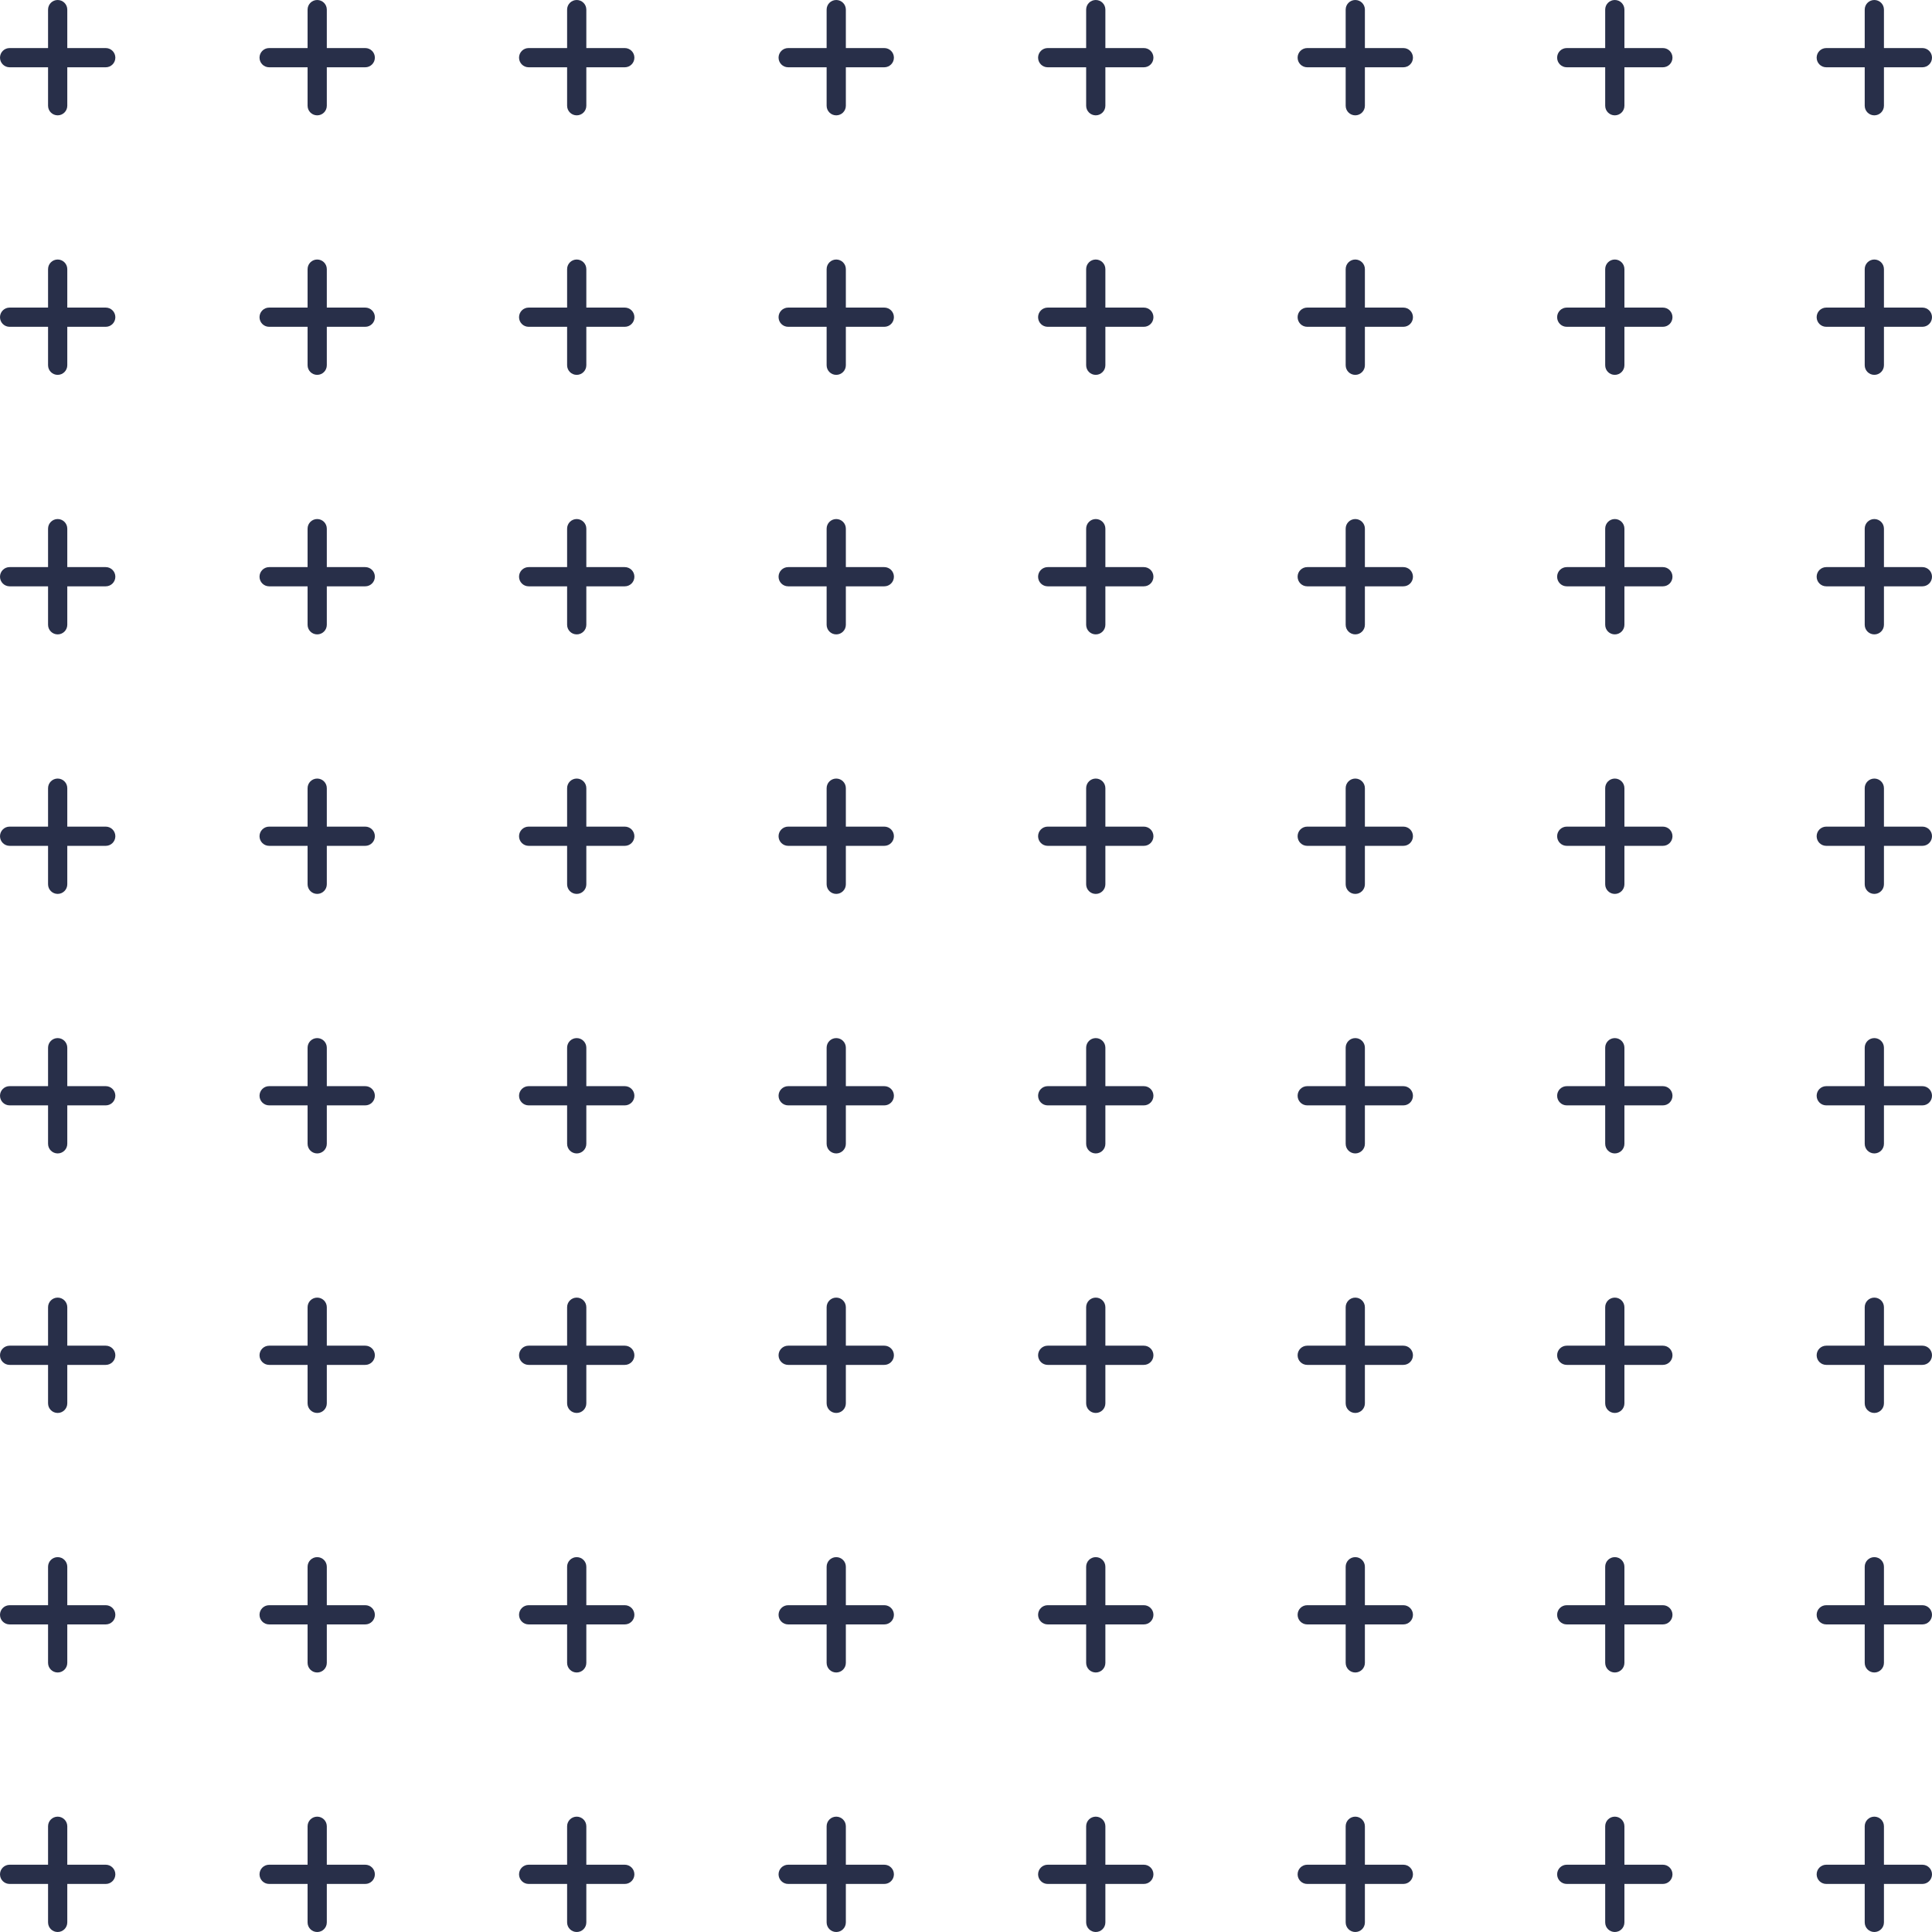
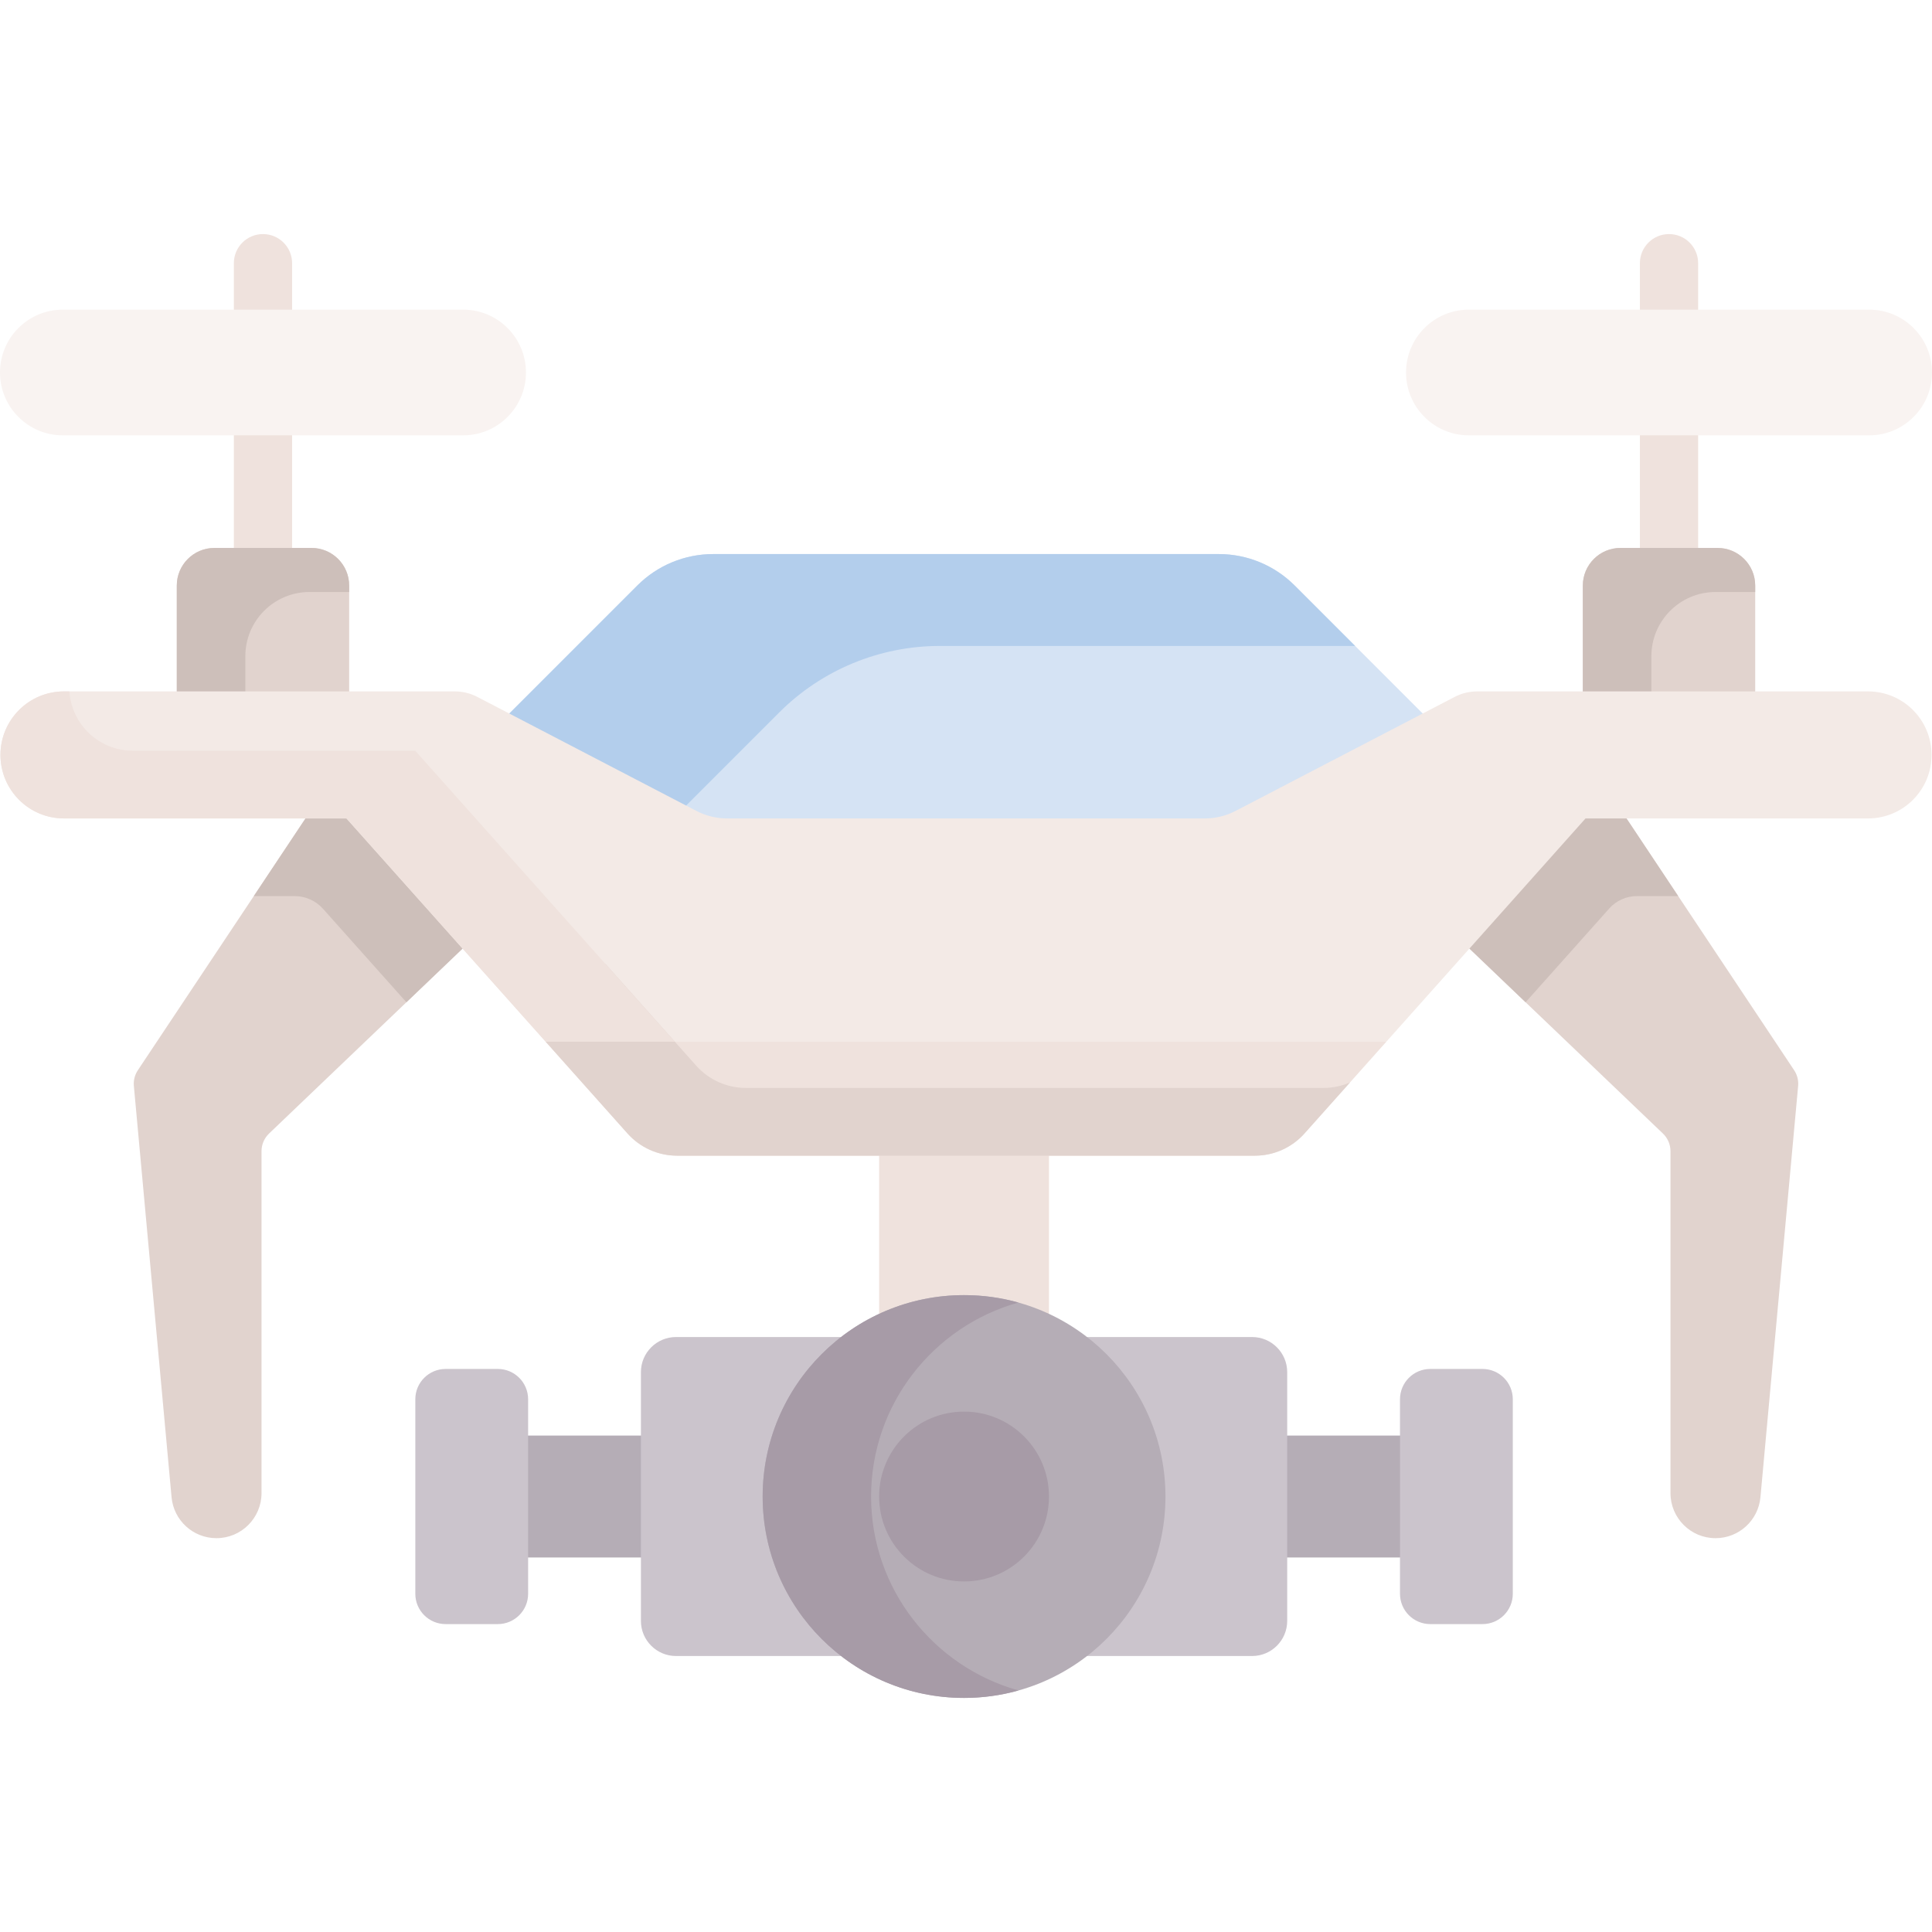
- <svg xmlns="http://www.w3.org/2000/svg" width="201" height="201" viewBox="0 0 201 201">
-   <g id="Group_1168" data-name="Group 1168" transform="translate(-384 -1392)">
-     <rect id="Rectangle_2206" data-name="Rectangle 2206" width="12" height="2" rx="1" transform="translate(391 1392) rotate(90)" fill="#282f49" />
-     <rect id="Rectangle_2271" data-name="Rectangle 2271" width="12" height="2" rx="1" transform="translate(391 1500) rotate(90)" fill="#282f49" />
-     <rect id="Rectangle_2238" data-name="Rectangle 2238" width="12" height="2" rx="1" transform="translate(391 1446) rotate(90)" fill="#282f49" />
-     <rect id="Rectangle_2278" data-name="Rectangle 2278" width="12" height="2" rx="1" transform="translate(391 1554) rotate(90)" fill="#282f49" />
-     <rect id="Rectangle_2222" data-name="Rectangle 2222" width="12" height="2" rx="1" transform="translate(391 1419) rotate(90)" fill="#282f49" />
-     <rect id="Rectangle_2272" data-name="Rectangle 2272" width="12" height="2" rx="1" transform="translate(391 1527) rotate(90)" fill="#282f49" />
-     <rect id="Rectangle_2241" data-name="Rectangle 2241" width="12" height="2" rx="1" transform="translate(391 1473) rotate(90)" fill="#282f49" />
-     <rect id="Rectangle_2288" data-name="Rectangle 2288" width="12" height="2" rx="1" transform="translate(391 1581) rotate(90)" fill="#282f49" />
-     <rect id="Rectangle_2214" data-name="Rectangle 2214" width="12" height="2" rx="1" transform="translate(499 1392) rotate(90)" fill="#282f49" />
-     <rect id="Rectangle_2289" data-name="Rectangle 2289" width="12" height="2" rx="1" transform="translate(499 1500) rotate(90)" fill="#282f49" />
-     <rect id="Rectangle_2256" data-name="Rectangle 2256" width="12" height="2" rx="1" transform="translate(499 1446) rotate(90)" fill="#282f49" />
-     <rect id="Rectangle_2290" data-name="Rectangle 2290" width="12" height="2" rx="1" transform="translate(499 1554) rotate(90)" fill="#282f49" />
-     <rect id="Rectangle_2231" data-name="Rectangle 2231" width="12" height="2" rx="1" transform="translate(499 1419) rotate(90)" fill="#282f49" />
-     <rect id="Rectangle_2291" data-name="Rectangle 2291" width="12" height="2" rx="1" transform="translate(499 1527) rotate(90)" fill="#282f49" />
-     <rect id="Rectangle_2257" data-name="Rectangle 2257" width="12" height="2" rx="1" transform="translate(499 1473) rotate(90)" fill="#282f49" />
-     <rect id="Rectangle_2292" data-name="Rectangle 2292" width="12" height="2" rx="1" transform="translate(499 1581) rotate(90)" fill="#282f49" />
-     <rect id="Rectangle_2210" data-name="Rectangle 2210" width="12" height="2" rx="1" transform="translate(445 1392) rotate(90)" fill="#282f49" />
-     <rect id="Rectangle_2279" data-name="Rectangle 2279" width="12" height="2" rx="1" transform="translate(445 1500) rotate(90)" fill="#282f49" />
-     <rect id="Rectangle_2248" data-name="Rectangle 2248" width="12" height="2" rx="1" transform="translate(445 1446) rotate(90)" fill="#282f49" />
-     <rect id="Rectangle_2280" data-name="Rectangle 2280" width="12" height="2" rx="1" transform="translate(445 1554) rotate(90)" fill="#282f49" />
-     <rect id="Rectangle_2226" data-name="Rectangle 2226" width="12" height="2" rx="1" transform="translate(445 1419) rotate(90)" fill="#282f49" />
-     <rect id="Rectangle_2281" data-name="Rectangle 2281" width="12" height="2" rx="1" transform="translate(445 1527) rotate(90)" fill="#282f49" />
-     <rect id="Rectangle_2249" data-name="Rectangle 2249" width="12" height="2" rx="1" transform="translate(445 1473) rotate(90)" fill="#282f49" />
-     <rect id="Rectangle_2293" data-name="Rectangle 2293" width="12" height="2" rx="1" transform="translate(445 1581) rotate(90)" fill="#282f49" />
-     <rect id="Rectangle_2219" data-name="Rectangle 2219" width="12" height="2" rx="1" transform="translate(553 1392) rotate(90)" fill="#282f49" />
-     <rect id="Rectangle_2310" data-name="Rectangle 2310" width="12" height="2" rx="1" transform="translate(553 1500) rotate(90)" fill="#282f49" />
-     <rect id="Rectangle_2262" data-name="Rectangle 2262" width="12" height="2" rx="1" transform="translate(553 1446) rotate(90)" fill="#282f49" />
-     <rect id="Rectangle_2311" data-name="Rectangle 2311" width="12" height="2" rx="1" transform="translate(553 1554) rotate(90)" fill="#282f49" />
-     <rect id="Rectangle_2232" data-name="Rectangle 2232" width="12" height="2" rx="1" transform="translate(553 1419) rotate(90)" fill="#282f49" />
-     <rect id="Rectangle_2312" data-name="Rectangle 2312" width="12" height="2" rx="1" transform="translate(553 1527) rotate(90)" fill="#282f49" />
-     <rect id="Rectangle_2263" data-name="Rectangle 2263" width="12" height="2" rx="1" transform="translate(553 1473) rotate(90)" fill="#282f49" />
-     <rect id="Rectangle_2313" data-name="Rectangle 2313" width="12" height="2" rx="1" transform="translate(553 1581) rotate(90)" fill="#282f49" />
-     <rect id="Rectangle_2209" data-name="Rectangle 2209" width="12" height="2" rx="1" transform="translate(418 1392) rotate(90)" fill="#282f49" />
-     <rect id="Rectangle_2273" data-name="Rectangle 2273" width="12" height="2" rx="1" transform="translate(418 1500) rotate(90)" fill="#282f49" />
-     <rect id="Rectangle_2242" data-name="Rectangle 2242" width="12" height="2" rx="1" transform="translate(418 1446) rotate(90)" fill="#282f49" />
-     <rect id="Rectangle_2282" data-name="Rectangle 2282" width="12" height="2" rx="1" transform="translate(418 1554) rotate(90)" fill="#282f49" />
-     <rect id="Rectangle_2223" data-name="Rectangle 2223" width="12" height="2" rx="1" transform="translate(418 1419) rotate(90)" fill="#282f49" />
-     <rect id="Rectangle_2274" data-name="Rectangle 2274" width="12" height="2" rx="1" transform="translate(418 1527) rotate(90)" fill="#282f49" />
-     <rect id="Rectangle_2243" data-name="Rectangle 2243" width="12" height="2" rx="1" transform="translate(418 1473) rotate(90)" fill="#282f49" />
-     <rect id="Rectangle_2294" data-name="Rectangle 2294" width="12" height="2" rx="1" transform="translate(418 1581) rotate(90)" fill="#282f49" />
-     <rect id="Rectangle_2217" data-name="Rectangle 2217" width="12" height="2" rx="1" transform="translate(526 1392) rotate(90)" fill="#282f49" />
-     <rect id="Rectangle_2314" data-name="Rectangle 2314" width="12" height="2" rx="1" transform="translate(526 1500) rotate(90)" fill="#282f49" />
-     <rect id="Rectangle_2258" data-name="Rectangle 2258" width="12" height="2" rx="1" transform="translate(526 1446) rotate(90)" fill="#282f49" />
-     <rect id="Rectangle_2315" data-name="Rectangle 2315" width="12" height="2" rx="1" transform="translate(526 1554) rotate(90)" fill="#282f49" />
-     <rect id="Rectangle_2233" data-name="Rectangle 2233" width="12" height="2" rx="1" transform="translate(526 1419) rotate(90)" fill="#282f49" />
-     <rect id="Rectangle_2316" data-name="Rectangle 2316" width="12" height="2" rx="1" transform="translate(526 1527) rotate(90)" fill="#282f49" />
-     <rect id="Rectangle_2259" data-name="Rectangle 2259" width="12" height="2" rx="1" transform="translate(526 1473) rotate(90)" fill="#282f49" />
-     <rect id="Rectangle_2317" data-name="Rectangle 2317" width="12" height="2" rx="1" transform="translate(526 1581) rotate(90)" fill="#282f49" />
-     <rect id="Rectangle_2211" data-name="Rectangle 2211" width="12" height="2" rx="1" transform="translate(472 1392) rotate(90)" fill="#282f49" />
-     <rect id="Rectangle_2295" data-name="Rectangle 2295" width="12" height="2" rx="1" transform="translate(472 1500) rotate(90)" fill="#282f49" />
-     <rect id="Rectangle_2250" data-name="Rectangle 2250" width="12" height="2" rx="1" transform="translate(472 1446) rotate(90)" fill="#282f49" />
-     <rect id="Rectangle_2296" data-name="Rectangle 2296" width="12" height="2" rx="1" transform="translate(472 1554) rotate(90)" fill="#282f49" />
-     <rect id="Rectangle_2227" data-name="Rectangle 2227" width="12" height="2" rx="1" transform="translate(472 1419) rotate(90)" fill="#282f49" />
-     <rect id="Rectangle_2297" data-name="Rectangle 2297" width="12" height="2" rx="1" transform="translate(472 1527) rotate(90)" fill="#282f49" />
-     <rect id="Rectangle_2251" data-name="Rectangle 2251" width="12" height="2" rx="1" transform="translate(472 1473) rotate(90)" fill="#282f49" />
-     <rect id="Rectangle_2298" data-name="Rectangle 2298" width="12" height="2" rx="1" transform="translate(472 1581) rotate(90)" fill="#282f49" />
-     <rect id="Rectangle_2221" data-name="Rectangle 2221" width="12" height="2" rx="1" transform="translate(580 1392) rotate(90)" fill="#282f49" />
-     <rect id="Rectangle_2318" data-name="Rectangle 2318" width="12" height="2" rx="1" transform="translate(580 1500) rotate(90)" fill="#282f49" />
-     <rect id="Rectangle_2264" data-name="Rectangle 2264" width="12" height="2" rx="1" transform="translate(580 1446) rotate(90)" fill="#282f49" />
-     <rect id="Rectangle_2319" data-name="Rectangle 2319" width="12" height="2" rx="1" transform="translate(580 1554) rotate(90)" fill="#282f49" />
-     <rect id="Rectangle_2236" data-name="Rectangle 2236" width="12" height="2" rx="1" transform="translate(580 1419) rotate(90)" fill="#282f49" />
-     <rect id="Rectangle_2320" data-name="Rectangle 2320" width="12" height="2" rx="1" transform="translate(580 1527) rotate(90)" fill="#282f49" />
-     <rect id="Rectangle_2265" data-name="Rectangle 2265" width="12" height="2" rx="1" transform="translate(580 1473) rotate(90)" fill="#282f49" />
-     <rect id="Rectangle_2321" data-name="Rectangle 2321" width="12" height="2" rx="1" transform="translate(580 1581) rotate(90)" fill="#282f49" />
-     <rect id="Rectangle_2207" data-name="Rectangle 2207" width="12" height="2" rx="1" transform="translate(396 1399) rotate(-180)" fill="#282f49" />
-     <rect id="Rectangle_2270" data-name="Rectangle 2270" width="12" height="2" rx="1" transform="translate(396 1507) rotate(-180)" fill="#282f49" />
-     <rect id="Rectangle_2239" data-name="Rectangle 2239" width="12" height="2" rx="1" transform="translate(396 1453) rotate(-180)" fill="#282f49" />
-     <rect id="Rectangle_2283" data-name="Rectangle 2283" width="12" height="2" rx="1" transform="translate(396 1561) rotate(-180)" fill="#282f49" />
-     <rect id="Rectangle_2224" data-name="Rectangle 2224" width="12" height="2" rx="1" transform="translate(396 1426) rotate(-180)" fill="#282f49" />
-     <rect id="Rectangle_2275" data-name="Rectangle 2275" width="12" height="2" rx="1" transform="translate(396 1534) rotate(-180)" fill="#282f49" />
-     <rect id="Rectangle_2244" data-name="Rectangle 2244" width="12" height="2" rx="1" transform="translate(396 1480) rotate(-180)" fill="#282f49" />
-     <rect id="Rectangle_2299" data-name="Rectangle 2299" width="12" height="2" rx="1" transform="translate(396 1588) rotate(-180)" fill="#282f49" />
-     <rect id="Rectangle_2215" data-name="Rectangle 2215" width="12" height="2" rx="1" transform="translate(504 1399) rotate(-180)" fill="#282f49" />
-     <rect id="Rectangle_2300" data-name="Rectangle 2300" width="12" height="2" rx="1" transform="translate(504 1507) rotate(-180)" fill="#282f49" />
-     <rect id="Rectangle_2252" data-name="Rectangle 2252" width="12" height="2" rx="1" transform="translate(504 1453) rotate(-180)" fill="#282f49" />
-     <rect id="Rectangle_2301" data-name="Rectangle 2301" width="12" height="2" rx="1" transform="translate(504 1561) rotate(-180)" fill="#282f49" />
-     <rect id="Rectangle_2228" data-name="Rectangle 2228" width="12" height="2" rx="1" transform="translate(504 1426) rotate(-180)" fill="#282f49" />
-     <rect id="Rectangle_2302" data-name="Rectangle 2302" width="12" height="2" rx="1" transform="translate(504 1534) rotate(-180)" fill="#282f49" />
-     <rect id="Rectangle_2253" data-name="Rectangle 2253" width="12" height="2" rx="1" transform="translate(504 1480) rotate(-180)" fill="#282f49" />
-     <rect id="Rectangle_2303" data-name="Rectangle 2303" width="12" height="2" rx="1" transform="translate(504 1588) rotate(-180)" fill="#282f49" />
-     <rect id="Rectangle_2212" data-name="Rectangle 2212" width="12" height="2" rx="1" transform="translate(450 1399) rotate(-180)" fill="#282f49" />
-     <rect id="Rectangle_2284" data-name="Rectangle 2284" width="12" height="2" rx="1" transform="translate(450 1507) rotate(-180)" fill="#282f49" />
-     <rect id="Rectangle_2245" data-name="Rectangle 2245" width="12" height="2" rx="1" transform="translate(450 1453) rotate(-180)" fill="#282f49" />
-     <rect id="Rectangle_2285" data-name="Rectangle 2285" width="12" height="2" rx="1" transform="translate(450 1561) rotate(-180)" fill="#282f49" />
-     <rect id="Rectangle_2229" data-name="Rectangle 2229" width="12" height="2" rx="1" transform="translate(450 1426) rotate(-180)" fill="#282f49" />
-     <rect id="Rectangle_2286" data-name="Rectangle 2286" width="12" height="2" rx="1" transform="translate(450 1534) rotate(-180)" fill="#282f49" />
-     <rect id="Rectangle_2246" data-name="Rectangle 2246" width="12" height="2" rx="1" transform="translate(450 1480) rotate(-180)" fill="#282f49" />
-     <rect id="Rectangle_2304" data-name="Rectangle 2304" width="12" height="2" rx="1" transform="translate(450 1588) rotate(-180)" fill="#282f49" />
-     <rect id="Rectangle_2218" data-name="Rectangle 2218" width="12" height="2" rx="1" transform="translate(558 1399) rotate(-180)" fill="#282f49" />
-     <rect id="Rectangle_2322" data-name="Rectangle 2322" width="12" height="2" rx="1" transform="translate(558 1507) rotate(-180)" fill="#282f49" />
-     <rect id="Rectangle_2266" data-name="Rectangle 2266" width="12" height="2" rx="1" transform="translate(558 1453) rotate(-180)" fill="#282f49" />
-     <rect id="Rectangle_2323" data-name="Rectangle 2323" width="12" height="2" rx="1" transform="translate(558 1561) rotate(-180)" fill="#282f49" />
-     <rect id="Rectangle_2234" data-name="Rectangle 2234" width="12" height="2" rx="1" transform="translate(558 1426) rotate(-180)" fill="#282f49" />
-     <rect id="Rectangle_2324" data-name="Rectangle 2324" width="12" height="2" rx="1" transform="translate(558 1534) rotate(-180)" fill="#282f49" />
-     <rect id="Rectangle_2267" data-name="Rectangle 2267" width="12" height="2" rx="1" transform="translate(558 1480) rotate(-180)" fill="#282f49" />
-     <rect id="Rectangle_2325" data-name="Rectangle 2325" width="12" height="2" rx="1" transform="translate(558 1588) rotate(-180)" fill="#282f49" />
-     <rect id="Rectangle_2208" data-name="Rectangle 2208" width="12" height="2" rx="1" transform="translate(423 1399) rotate(-180)" fill="#282f49" />
-     <rect id="Rectangle_2276" data-name="Rectangle 2276" width="12" height="2" rx="1" transform="translate(423 1507) rotate(-180)" fill="#282f49" />
-     <rect id="Rectangle_2240" data-name="Rectangle 2240" width="12" height="2" rx="1" transform="translate(423 1453) rotate(-180)" fill="#282f49" />
-     <rect id="Rectangle_2287" data-name="Rectangle 2287" width="12" height="2" rx="1" transform="translate(423 1561) rotate(-180)" fill="#282f49" />
-     <rect id="Rectangle_2225" data-name="Rectangle 2225" width="12" height="2" rx="1" transform="translate(423 1426) rotate(-180)" fill="#282f49" />
-     <rect id="Rectangle_2277" data-name="Rectangle 2277" width="12" height="2" rx="1" transform="translate(423 1534) rotate(-180)" fill="#282f49" />
-     <rect id="Rectangle_2247" data-name="Rectangle 2247" width="12" height="2" rx="1" transform="translate(423 1480) rotate(-180)" fill="#282f49" />
-     <rect id="Rectangle_2305" data-name="Rectangle 2305" width="12" height="2" rx="1" transform="translate(423 1588) rotate(-180)" fill="#282f49" />
-     <rect id="Rectangle_2216" data-name="Rectangle 2216" width="12" height="2" rx="1" transform="translate(531 1399) rotate(-180)" fill="#282f49" />
-     <rect id="Rectangle_2326" data-name="Rectangle 2326" width="12" height="2" rx="1" transform="translate(531 1507) rotate(-180)" fill="#282f49" />
-     <rect id="Rectangle_2260" data-name="Rectangle 2260" width="12" height="2" rx="1" transform="translate(531 1453) rotate(-180)" fill="#282f49" />
-     <rect id="Rectangle_2327" data-name="Rectangle 2327" width="12" height="2" rx="1" transform="translate(531 1561) rotate(-180)" fill="#282f49" />
-     <rect id="Rectangle_2235" data-name="Rectangle 2235" width="12" height="2" rx="1" transform="translate(531 1426) rotate(-180)" fill="#282f49" />
-     <rect id="Rectangle_2328" data-name="Rectangle 2328" width="12" height="2" rx="1" transform="translate(531 1534) rotate(-180)" fill="#282f49" />
-     <rect id="Rectangle_2261" data-name="Rectangle 2261" width="12" height="2" rx="1" transform="translate(531 1480) rotate(-180)" fill="#282f49" />
-     <rect id="Rectangle_2329" data-name="Rectangle 2329" width="12" height="2" rx="1" transform="translate(531 1588) rotate(-180)" fill="#282f49" />
-     <rect id="Rectangle_2213" data-name="Rectangle 2213" width="12" height="2" rx="1" transform="translate(477 1399) rotate(-180)" fill="#282f49" />
-     <rect id="Rectangle_2306" data-name="Rectangle 2306" width="12" height="2" rx="1" transform="translate(477 1507) rotate(-180)" fill="#282f49" />
-     <rect id="Rectangle_2254" data-name="Rectangle 2254" width="12" height="2" rx="1" transform="translate(477 1453) rotate(-180)" fill="#282f49" />
-     <rect id="Rectangle_2307" data-name="Rectangle 2307" width="12" height="2" rx="1" transform="translate(477 1561) rotate(-180)" fill="#282f49" />
-     <rect id="Rectangle_2230" data-name="Rectangle 2230" width="12" height="2" rx="1" transform="translate(477 1426) rotate(-180)" fill="#282f49" />
-     <rect id="Rectangle_2308" data-name="Rectangle 2308" width="12" height="2" rx="1" transform="translate(477 1534) rotate(-180)" fill="#282f49" />
-     <rect id="Rectangle_2255" data-name="Rectangle 2255" width="12" height="2" rx="1" transform="translate(477 1480) rotate(-180)" fill="#282f49" />
-     <rect id="Rectangle_2309" data-name="Rectangle 2309" width="12" height="2" rx="1" transform="translate(477 1588) rotate(-180)" fill="#282f49" />
-     <rect id="Rectangle_2220" data-name="Rectangle 2220" width="12" height="2" rx="1" transform="translate(585 1399) rotate(-180)" fill="#282f49" />
-     <rect id="Rectangle_2330" data-name="Rectangle 2330" width="12" height="2" rx="1" transform="translate(585 1507) rotate(-180)" fill="#282f49" />
-     <rect id="Rectangle_2268" data-name="Rectangle 2268" width="12" height="2" rx="1" transform="translate(585 1453) rotate(-180)" fill="#282f49" />
-     <rect id="Rectangle_2331" data-name="Rectangle 2331" width="12" height="2" rx="1" transform="translate(585 1561) rotate(-180)" fill="#282f49" />
-     <rect id="Rectangle_2237" data-name="Rectangle 2237" width="12" height="2" rx="1" transform="translate(585 1426) rotate(-180)" fill="#282f49" />
-     <rect id="Rectangle_2332" data-name="Rectangle 2332" width="12" height="2" rx="1" transform="translate(585 1534) rotate(-180)" fill="#282f49" />
-     <rect id="Rectangle_2269" data-name="Rectangle 2269" width="12" height="2" rx="1" transform="translate(585 1480) rotate(-180)" fill="#282f49" />
-     <rect id="Rectangle_2333" data-name="Rectangle 2333" width="12" height="2" rx="1" transform="translate(585 1588) rotate(-180)" fill="#282f49" />
+ <svg xmlns="http://www.w3.org/2000/svg" id="Capa_1" enable-background="new 0 0 497.612 497.612" height="512" viewBox="0 0 497.612 497.612" width="512">
+   <g>
+     <path d="m126.024 369.748h52.053v31.403h-52.053z" fill="#b5adb6" transform="matrix(-1 0 0 -1 304.101 770.899)" />
+     <path d="m320.535 369.748h51.053v31.403h-51.053z" fill="#b5adb6" />
+     <path d="m226.433 252.319h43.746v125.141h-43.746z" fill="#efe2dd" />
+     <g>
+       <path d="m67.734 165.631c-4.142 0-7.5-3.358-7.5-7.5v-90.342c0-4.142 3.358-7.5 7.5-7.5s7.5 3.358 7.5 7.5v90.342c0 4.142-3.358 7.5-7.5 7.5z" fill="#efe2dd" />
+     </g>
+     <g>
+       <path d="m429.878 160.631c-4.143 0-7.5-3.358-7.5-7.5v-85.342c0-4.142 3.357-7.5 7.5-7.5s7.5 3.358 7.5 7.5v85.342c0 4.142-3.357 7.5-7.5 7.5z" fill="#efe2dd" />
+     </g>
+     <path d="m407.682 186.081h44.392v-35.263c0-5.35-4.337-9.688-9.688-9.688h-25.016c-5.35 0-9.688 4.337-9.688 9.688z" fill="#e1d3ce" />
+     <path d="m89.929 187.081h-44.392v-36.263c0-5.35 4.337-9.688 9.688-9.688h25.017c5.35 0 9.688 4.337 9.688 9.688v36.263z" fill="#e1d3ce" />
+     <path d="m425.337 169.005c0-9.127 7.399-16.525 16.525-16.525h10.212v-1.661c0-5.35-4.337-9.688-9.688-9.688h-25.016c-5.35 0-9.688 4.337-9.688 9.688v35.263h17.654v-17.077z" fill="#cdbfba" />
+     <path d="m63.192 169.005c0-9.127 7.399-16.525 16.525-16.525h10.213v-1.661c0-5.35-4.337-9.688-9.688-9.688h-25.017c-5.35 0-9.688 4.337-9.688 9.688v36.263h17.654v-18.077z" fill="#cdbfba" />
+     <path d="m119.14 244.319-49.837 47.634c-1.242 1.187-1.944 2.83-1.944 4.548v88.066c0 6.412-5.198 11.61-11.61 11.61-6.002 0-11.014-4.574-11.562-10.551l-9.708-105.916c-.131-1.431.232-2.865 1.028-4.061l43.18-64.851 21.719-21.04 45.174 37.693z" fill="#e1d3ce" />
+     <path d="m418.924 210.797 43.18 64.851c.797 1.196 1.16 2.63 1.028 4.061l-9.707 105.918c-.548 5.977-5.56 10.551-11.562 10.551-6.412 0-11.61-5.198-11.61-11.61v-88.066c0-1.718-.702-3.361-1.944-4.548l-49.837-47.634-32.411-23.618 54.003-33.028z" fill="#e1d3ce" />
+     <path d="m366.436 183.779-32.989-32.989c-5.177-5.177-12.197-8.085-19.518-8.085h-130.247c-7.321 0-14.342 2.908-19.518 8.085l-32.989 32.989-18.073 21.582 77.761 43.218h169.725l35.511-37.781z" fill="#d5e3f4" />
+     <path d="m158.681 229.027 18.073-21.582 23.936-23.936c10.973-10.973 25.855-17.137 41.372-17.137h106.967l-15.582-15.582c-5.176-5.177-12.197-8.085-19.518-8.085h-130.247c-7.321 0-14.342 2.908-19.518 8.085l-32.989 32.989-18.073 21.582 77.761 43.218h2.997z" fill="#b3ceec" />
+     <g>
+       <g id="XMLID_341_">
+         <g>
+           <path d="m353.437 243.838h-194.083l-18.808 24.471 21.07 23.62c3.25 3.65 7.9 5.73 12.78 5.73h148.82c4.88 0 9.53-2.08 12.78-5.73l21.07-23.62z" fill="#efe2dd" />
+           <path d="m100.406 189.758-21.719 21.04-13.317 20.001h10.483c2.815 0 5.496 1.201 7.369 3.301l21.452 24.045 14.465-13.826 26.441-16.869z" fill="#cdbfba" />
+           <path d="m418.924 210.797-18.86-23.124-54.003 33.028 32.411 23.618 14.465 13.826 21.555-24.159c1.809-2.027 4.396-3.186 7.113-3.186h10.637z" fill="#cdbfba" />
+           <path d="m481.136 178.079c9.04 0 16.36 7.33 16.36 16.36 0 4.52-1.83 8.6-4.79 11.57-2.96 2.96-7.05 4.79-11.57 4.79h-72.76l-51.31 57.51h-216.52l-51.31-57.51h-72.76c-9.04 0-16.36-7.33-16.36-16.36 0-4.52 1.83-8.6 4.79-11.57 2.96-2.96 7.05-4.79 11.57-4.79h100.65c2.04 0 4.05.49 5.86 1.44l56.38 29.34c2.44 1.27 5.15 1.94 7.91 1.94h123.06c2.76 0 5.47-.67 7.91-1.94l56.38-29.34c1.81-.95 3.82-1.44 5.86-1.44z" fill="#f3eae6" />
+         </g>
+       </g>
+       <path d="m340.922 280.211h-148.82c-4.88 0-9.53-2.08-12.78-5.73l-21.07-23.62-2.308-2.587-15.399 20.035 21.07 23.62c3.25 3.65 7.9 5.73 12.78 5.73h148.82c4.88 0 9.53-2.08 12.78-5.73l11.715-13.132c-2.121.917-4.426 1.414-6.788 1.414z" fill="#e1d3ce" />
+       <g>
+         <path d="m158.252 250.861-51.31-57.51h-72.76c-8.672 0-15.743-6.751-16.305-15.272h-1.401c-4.52 0-8.61 1.83-11.57 4.79-2.96 2.97-4.79 7.05-4.79 11.57 0 9.03 7.32 16.36 16.36 16.36h72.76l51.31 57.51h33.271z" fill="#efe2dd" />
+       </g>
+       <g>
+         <path d="m322.489 426.53c4.996 0 9.046-4.05 9.046-9.046v-64.069c0-4.996-4.05-9.046-9.046-9.046h-148.366c-4.996 0-9.046 4.05-9.046 9.046v64.069c0 4.996 4.05 9.046 9.046 9.046z" fill="#cbc4cc" />
+       </g>
+       <circle cx="248.306" cy="385.45" fill="#b5adb6" r="51.873" />
+       <path d="m224.362 385.45c0-23.808 16.093-43.865 37.955-49.965-4.445-1.24-9.172-1.908-14.012-1.908-28.649 0-51.873 23.224-51.873 51.873s23.224 51.873 51.873 51.873c4.84 0 9.589-.681 14.034-1.921-21.862-6.1-37.977-26.144-37.977-49.952z" fill="#a79ba7" />
+       <circle cx="248.306" cy="385.45" fill="#a79ba7" r="21.873" />
+       <path d="m368.393 418.307h13.441c4.311 0 7.806-3.495 7.806-7.806v-50.103c0-4.311-3.495-7.806-7.806-7.806h-13.441c-4.311 0-7.806 3.495-7.806 7.806v50.103c.001 4.311 3.495 7.806 7.806 7.806z" fill="#cbc4cc" />
+       <path d="m128.218 418.307h-13.441c-4.311 0-7.806-3.495-7.806-7.806v-50.103c0-4.311 3.495-7.806 7.806-7.806h13.441c4.311 0 7.806 3.495 7.806 7.806v50.103c0 4.311-3.495 7.806-7.806 7.806z" fill="#cbc4cc" />
+       <g fill="#f9f3f1">
+         <path d="m378.335 112.131h103.086c8.942 0 16.19-7.249 16.19-16.19 0-8.942-7.249-16.19-16.19-16.19h-103.086c-8.942 0-16.19 7.249-16.19 16.19 0 8.941 7.249 16.19 16.19 16.19z" />
+         <path d="m119.277 112.131h-103.087c-8.942 0-16.19-7.249-16.19-16.19 0-8.942 7.249-16.19 16.19-16.19h103.086c8.942 0 16.19 7.249 16.19 16.19.001 8.941-7.248 16.19-16.189 16.19z" />
+       </g>
+     </g>
  </g>
</svg>
